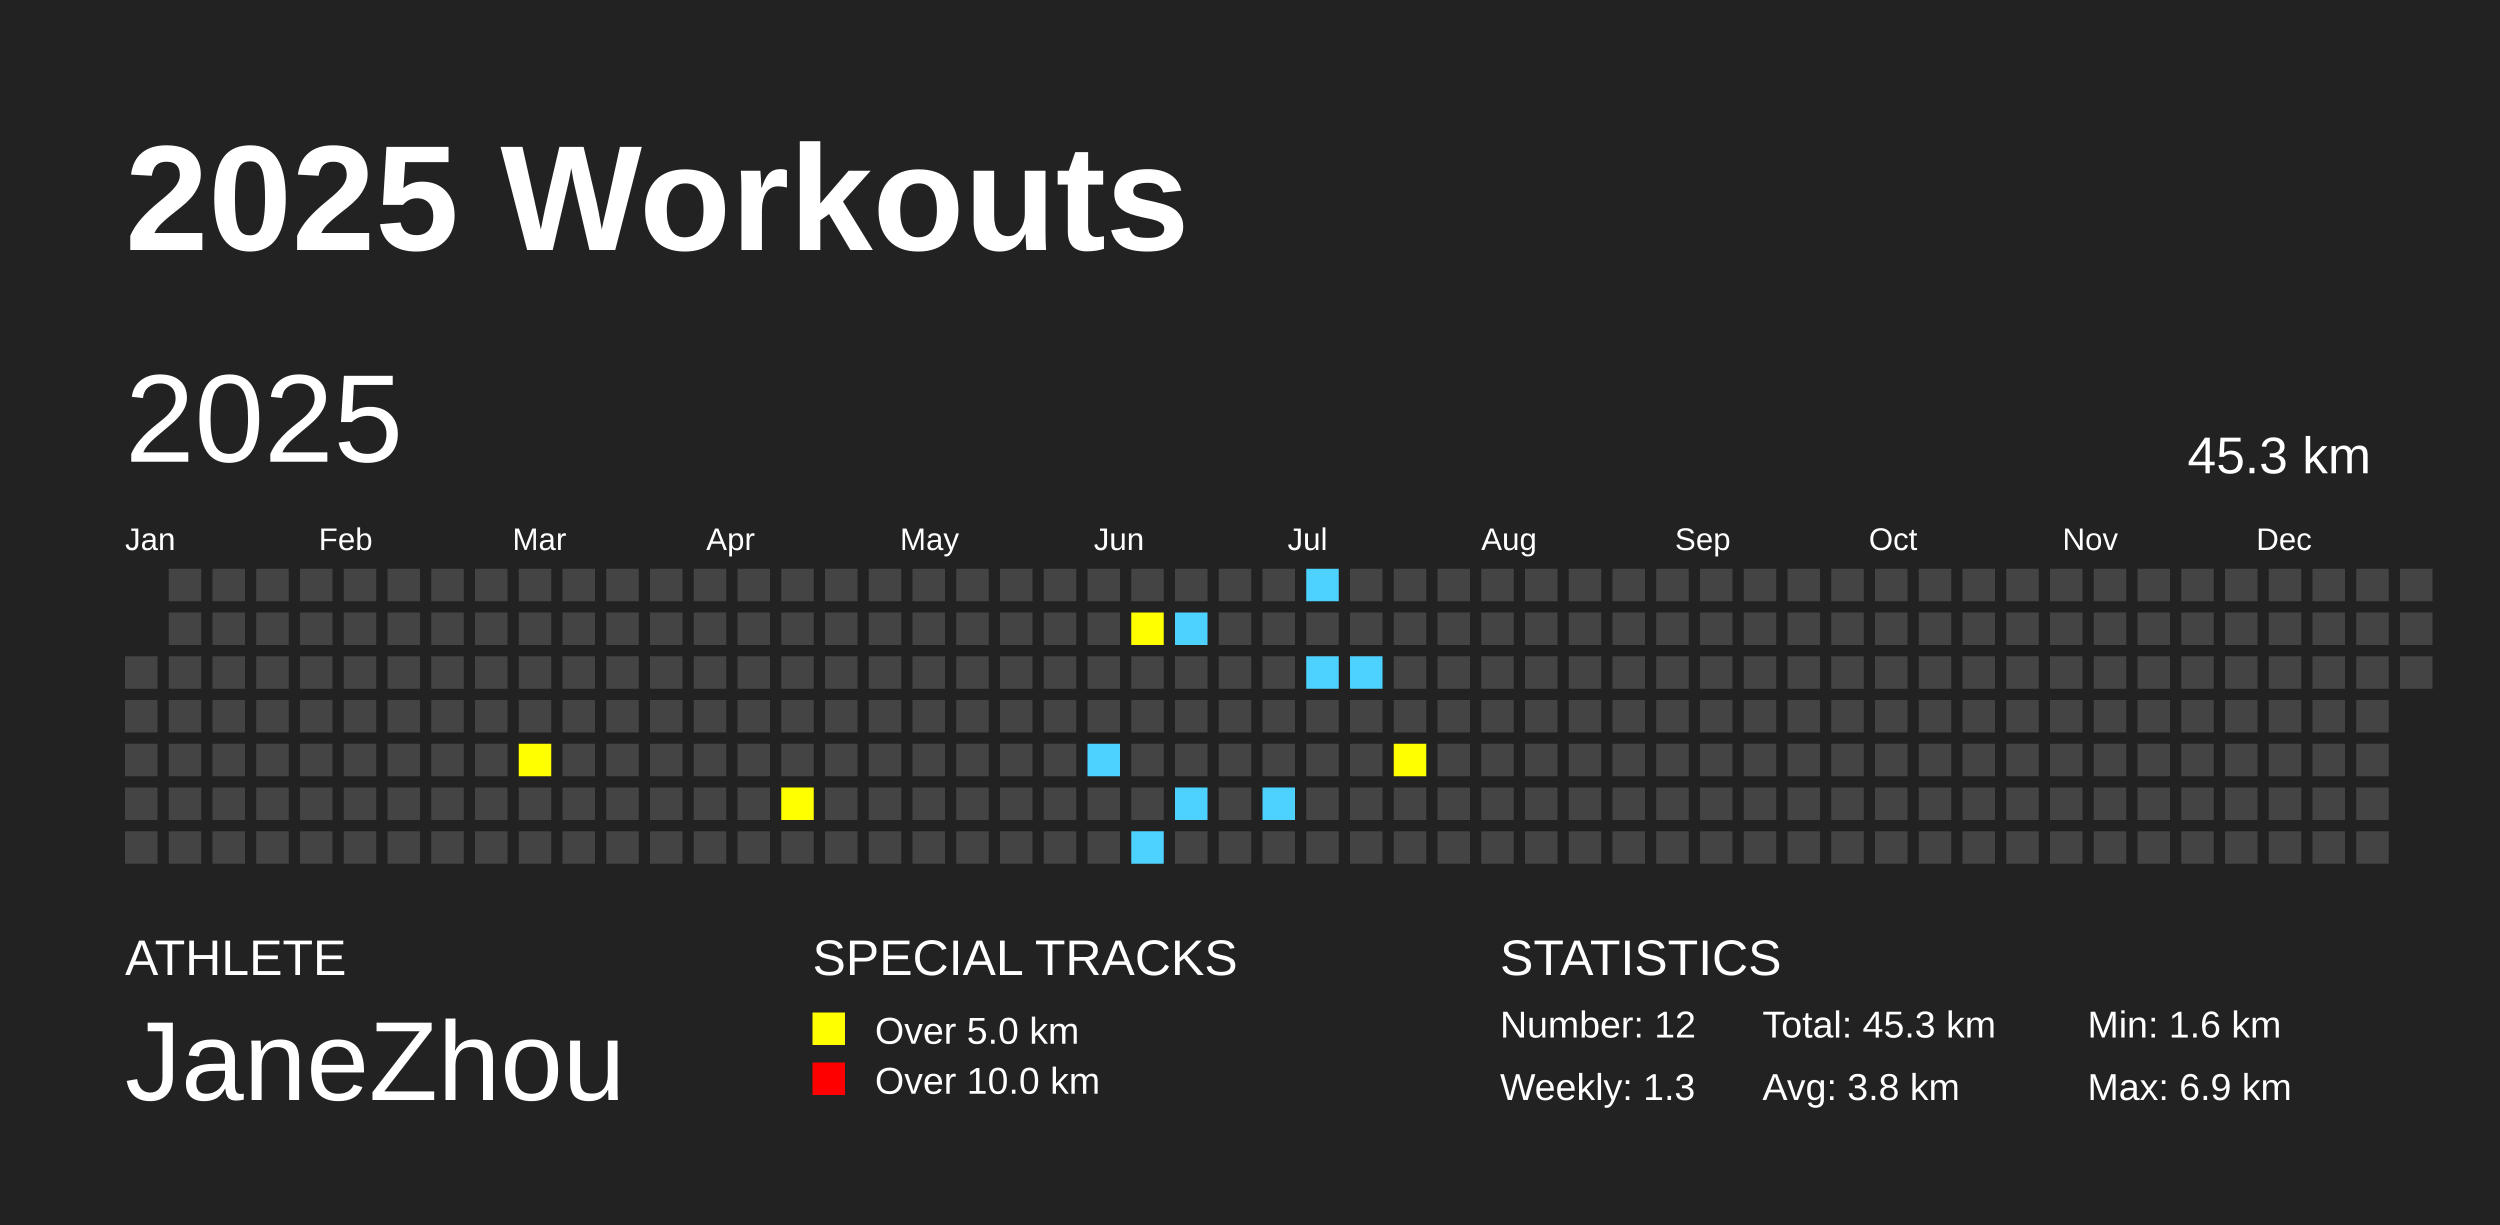
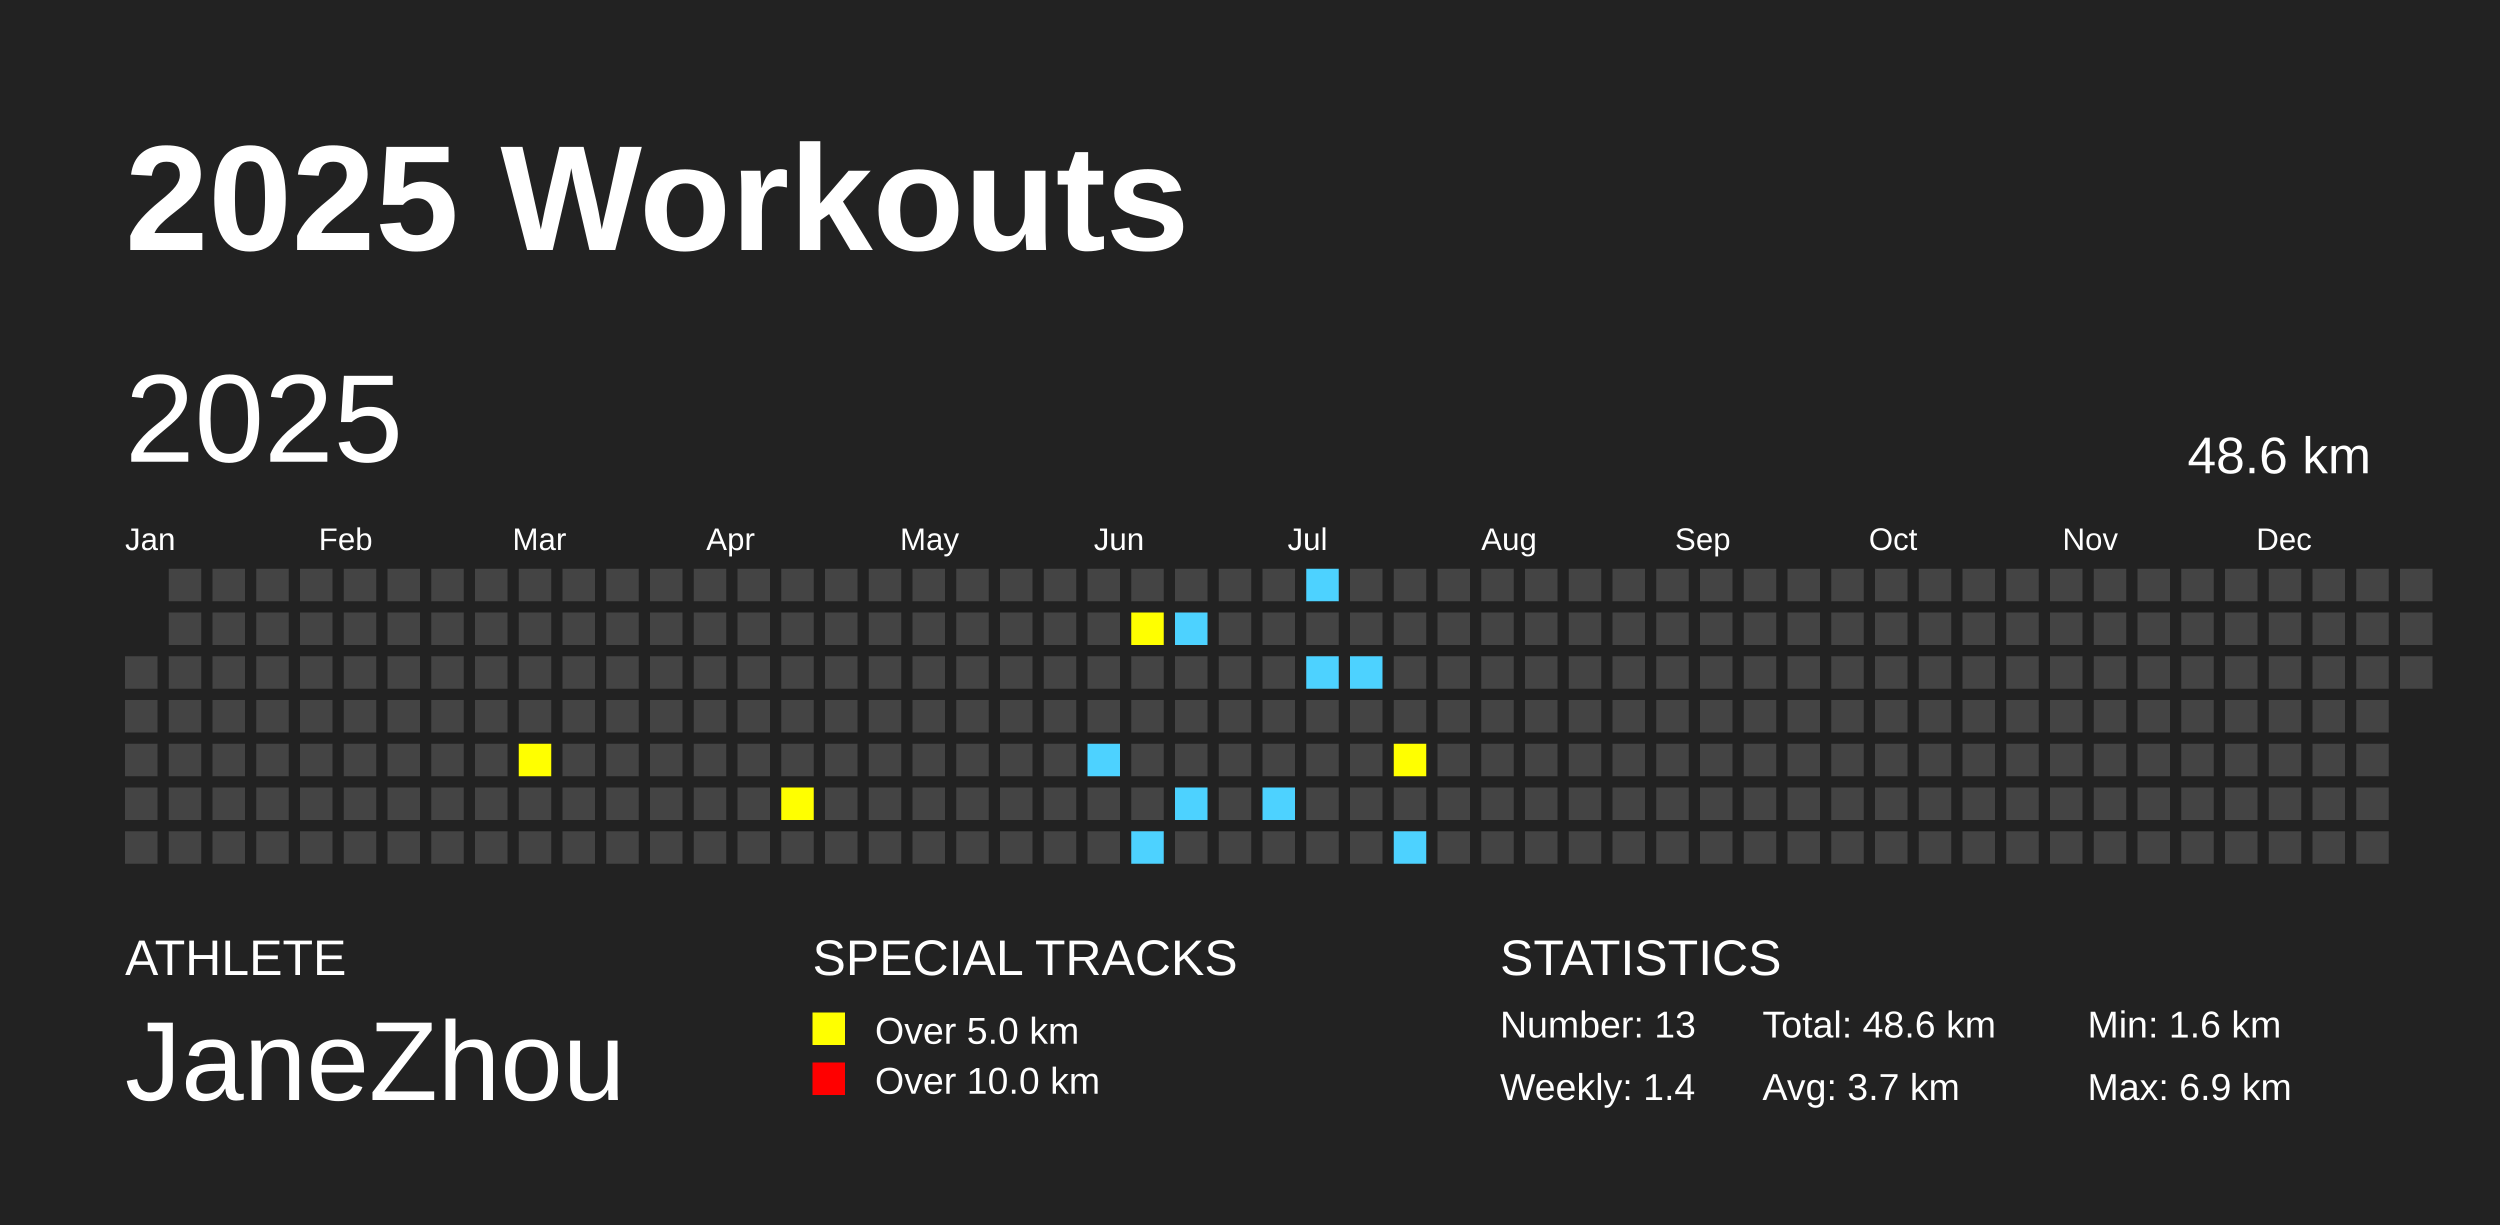
<svg xmlns="http://www.w3.org/2000/svg" baseProfile="full" height="98mm" version="1.1" viewBox="0,0,200,98" width="200mm">
  <defs />
  <rect fill="#222222" height="98" width="200" x="0" y="0" />
  <text fill="#FFFFFF" style="font-size:12px; font-family:Arial; font-weight:bold;" x="10" y="20">2025 Workouts</text>
  <text fill="#FFFFFF" style="font-size:4px; font-family:Arial" x="10" y="78">ATHLETE</text>
  <text fill="#FFFFFF" style="font-size:9px; font-family:Arial" x="10" y="88">JaneZhou</text>
  <text fill="#FFFFFF" style="font-size:4px; font-family:Arial" x="65" y="78">SPECIAL TRACKS</text>
  <rect fill="yellow" height="2.6" width="2.6" x="65" y="81" />
  <text fill="#FFFFFF" style="font-size:3px; font-family:Arial" x="70" y="83.5">Over 5.0 km</text>
  <rect fill="red" height="2.6" width="2.6" x="65" y="85" />
  <text fill="#FFFFFF" style="font-size:3px; font-family:Arial" x="70" y="87.5">Over 10.0 km</text>
  <text fill="#FFFFFF" style="font-size:4px; font-family:Arial" x="120" y="78">STATISTICS</text>
-   <text fill="#FFFFFF" style="font-size:3px; font-family:Arial" x="120" y="83">Number: 12</text>
-   <text fill="#FFFFFF" style="font-size:3px; font-family:Arial" x="120" y="88">Weekly: 1.3</text>
-   <text fill="#FFFFFF" style="font-size:3px; font-family:Arial" x="141" y="83">Total: 45.3 km</text>
-   <text fill="#FFFFFF" style="font-size:3px; font-family:Arial" x="141" y="88">Avg: 3.8 km</text>
+   <text fill="#FFFFFF" style="font-size:3px; font-family:Arial" x="120" y="83">Number: 13</text>
+   <text fill="#FFFFFF" style="font-size:3px; font-family:Arial" x="120" y="88">Weekly: 1.4</text>
+   <text fill="#FFFFFF" style="font-size:3px; font-family:Arial" x="141" y="83">Total: 48.6 km</text>
+   <text fill="#FFFFFF" style="font-size:3px; font-family:Arial" x="141" y="88">Avg: 3.7 km</text>
  <text fill="#FFFFFF" style="font-size:3px; font-family:Arial" x="167" y="83">Min: 1.6 km</text>
  <text fill="#FFFFFF" style="font-size:3px; font-family:Arial" x="167" y="88">Max: 6.9 km</text>
  <text dominant-baseline="hanging" fill="#FFFFFF" style="font-size:10.0px; font-family:Arial;" x="10" y="30">2025</text>
-   <text dominant-baseline="hanging" fill="#FFFFFF" style="font-size:4.125px; font-family:Arial;" x="175" y="35">45.3 km</text>
+   <text dominant-baseline="hanging" fill="#FFFFFF" style="font-size:4.125px; font-family:Arial;" x="175" y="35">48.6 km</text>
  <text fill="#FFFFFF" style="font-size:2.5px; font-family:Arial" x="10.0" y="44">Jan</text>
  <text fill="#FFFFFF" style="font-size:2.5px; font-family:Arial" x="25.5" y="44">Feb</text>
  <text fill="#FFFFFF" style="font-size:2.5px; font-family:Arial" x="41.0" y="44">Mar</text>
  <text fill="#FFFFFF" style="font-size:2.5px; font-family:Arial" x="56.5" y="44">Apr</text>
  <text fill="#FFFFFF" style="font-size:2.5px; font-family:Arial" x="72.0" y="44">May</text>
  <text fill="#FFFFFF" style="font-size:2.5px; font-family:Arial" x="87.5" y="44">Jun</text>
  <text fill="#FFFFFF" style="font-size:2.5px; font-family:Arial" x="103.0" y="44">Jul</text>
  <text fill="#FFFFFF" style="font-size:2.5px; font-family:Arial" x="118.5" y="44">Aug</text>
  <text fill="#FFFFFF" style="font-size:2.5px; font-family:Arial" x="134.0" y="44">Sep</text>
  <text fill="#FFFFFF" style="font-size:2.5px; font-family:Arial" x="149.5" y="44">Oct</text>
  <text fill="#FFFFFF" style="font-size:2.5px; font-family:Arial" x="165.0" y="44">Nov</text>
  <text fill="#FFFFFF" style="font-size:2.5px; font-family:Arial" x="180.5" y="44">Dec</text>
  <rect fill="#444444" height="2.6" width="2.6" x="10.0" y="52.5" />
  <rect fill="#444444" height="2.6" width="2.6" x="10.0" y="56.0" />
  <rect fill="#444444" height="2.6" width="2.6" x="10.0" y="59.5" />
  <rect fill="#444444" height="2.6" width="2.6" x="10.0" y="63.0" />
  <rect fill="#444444" height="2.6" width="2.6" x="10.0" y="66.5" />
  <rect fill="#444444" height="2.6" width="2.6" x="13.5" y="45.5" />
  <rect fill="#444444" height="2.6" width="2.6" x="13.5" y="49.0" />
  <rect fill="#444444" height="2.6" width="2.6" x="13.5" y="52.5" />
  <rect fill="#444444" height="2.6" width="2.6" x="13.5" y="56.0" />
  <rect fill="#444444" height="2.6" width="2.6" x="13.5" y="59.5" />
  <rect fill="#444444" height="2.6" width="2.6" x="13.5" y="63.0" />
  <rect fill="#444444" height="2.6" width="2.6" x="13.5" y="66.5" />
  <rect fill="#444444" height="2.6" width="2.6" x="17.0" y="45.5" />
  <rect fill="#444444" height="2.6" width="2.6" x="17.0" y="49.0" />
  <rect fill="#444444" height="2.6" width="2.6" x="17.0" y="52.5" />
  <rect fill="#444444" height="2.6" width="2.6" x="17.0" y="56.0" />
  <rect fill="#444444" height="2.6" width="2.6" x="17.0" y="59.5" />
  <rect fill="#444444" height="2.6" width="2.6" x="17.0" y="63.0" />
  <rect fill="#444444" height="2.6" width="2.6" x="17.0" y="66.5" />
  <rect fill="#444444" height="2.6" width="2.6" x="20.5" y="45.5" />
  <rect fill="#444444" height="2.6" width="2.6" x="20.5" y="49.0" />
  <rect fill="#444444" height="2.6" width="2.6" x="20.5" y="52.5" />
  <rect fill="#444444" height="2.6" width="2.6" x="20.5" y="56.0" />
  <rect fill="#444444" height="2.6" width="2.6" x="20.5" y="59.5" />
  <rect fill="#444444" height="2.6" width="2.6" x="20.5" y="63.0" />
  <rect fill="#444444" height="2.6" width="2.6" x="20.5" y="66.5" />
  <rect fill="#444444" height="2.6" width="2.6" x="24.0" y="45.5" />
  <rect fill="#444444" height="2.6" width="2.6" x="24.0" y="49.0" />
  <rect fill="#444444" height="2.6" width="2.6" x="24.0" y="52.5" />
  <rect fill="#444444" height="2.6" width="2.6" x="24.0" y="56.0" />
  <rect fill="#444444" height="2.6" width="2.6" x="24.0" y="59.5" />
  <rect fill="#444444" height="2.6" width="2.6" x="24.0" y="63.0" />
  <rect fill="#444444" height="2.6" width="2.6" x="24.0" y="66.5" />
  <rect fill="#444444" height="2.6" width="2.6" x="27.5" y="45.5" />
  <rect fill="#444444" height="2.6" width="2.6" x="27.5" y="49.0" />
  <rect fill="#444444" height="2.6" width="2.6" x="27.5" y="52.5" />
  <rect fill="#444444" height="2.6" width="2.6" x="27.5" y="56.0" />
  <rect fill="#444444" height="2.6" width="2.6" x="27.5" y="59.5" />
  <rect fill="#444444" height="2.6" width="2.6" x="27.5" y="63.0" />
  <rect fill="#444444" height="2.6" width="2.6" x="27.5" y="66.5" />
  <rect fill="#444444" height="2.6" width="2.6" x="31.0" y="45.5" />
  <rect fill="#444444" height="2.6" width="2.6" x="31.0" y="49.0" />
  <rect fill="#444444" height="2.6" width="2.6" x="31.0" y="52.5" />
  <rect fill="#444444" height="2.6" width="2.6" x="31.0" y="56.0" />
  <rect fill="#444444" height="2.6" width="2.6" x="31.0" y="59.5" />
  <rect fill="#444444" height="2.6" width="2.6" x="31.0" y="63.0" />
  <rect fill="#444444" height="2.6" width="2.6" x="31.0" y="66.5" />
  <rect fill="#444444" height="2.6" width="2.6" x="34.5" y="45.5" />
  <rect fill="#444444" height="2.6" width="2.6" x="34.5" y="49.0" />
  <rect fill="#444444" height="2.6" width="2.6" x="34.5" y="52.5" />
  <rect fill="#444444" height="2.6" width="2.6" x="34.5" y="56.0" />
  <rect fill="#444444" height="2.6" width="2.6" x="34.5" y="59.5" />
  <rect fill="#444444" height="2.6" width="2.6" x="34.5" y="63.0" />
  <rect fill="#444444" height="2.6" width="2.6" x="34.5" y="66.5" />
  <rect fill="#444444" height="2.6" width="2.6" x="38.0" y="45.5" />
  <rect fill="#444444" height="2.6" width="2.6" x="38.0" y="49.0" />
  <rect fill="#444444" height="2.6" width="2.6" x="38.0" y="52.5" />
  <rect fill="#444444" height="2.6" width="2.6" x="38.0" y="56.0" />
  <rect fill="#444444" height="2.6" width="2.6" x="38.0" y="59.5" />
  <rect fill="#444444" height="2.6" width="2.6" x="38.0" y="63.0" />
  <rect fill="#444444" height="2.6" width="2.6" x="38.0" y="66.5" />
  <rect fill="#444444" height="2.6" width="2.6" x="41.5" y="45.5" />
  <rect fill="#444444" height="2.6" width="2.6" x="41.5" y="49.0" />
  <rect fill="#444444" height="2.6" width="2.6" x="41.5" y="52.5" />
  <rect fill="#444444" height="2.6" width="2.6" x="41.5" y="56.0" />
  <rect fill="yellow" height="2.6" width="2.6" x="41.5" y="59.5" />
  <rect fill="#444444" height="2.6" width="2.6" x="41.5" y="63.0" />
  <rect fill="#444444" height="2.6" width="2.6" x="41.5" y="66.5" />
  <rect fill="#444444" height="2.6" width="2.6" x="45.0" y="45.5" />
  <rect fill="#444444" height="2.6" width="2.6" x="45.0" y="49.0" />
  <rect fill="#444444" height="2.6" width="2.6" x="45.0" y="52.5" />
  <rect fill="#444444" height="2.6" width="2.6" x="45.0" y="56.0" />
  <rect fill="#444444" height="2.6" width="2.6" x="45.0" y="59.5" />
  <rect fill="#444444" height="2.6" width="2.6" x="45.0" y="63.0" />
  <rect fill="#444444" height="2.6" width="2.6" x="45.0" y="66.5" />
  <rect fill="#444444" height="2.6" width="2.6" x="48.5" y="45.5" />
  <rect fill="#444444" height="2.6" width="2.6" x="48.5" y="49.0" />
  <rect fill="#444444" height="2.6" width="2.6" x="48.5" y="52.5" />
  <rect fill="#444444" height="2.6" width="2.6" x="48.5" y="56.0" />
  <rect fill="#444444" height="2.6" width="2.6" x="48.5" y="59.5" />
  <rect fill="#444444" height="2.6" width="2.6" x="48.5" y="63.0" />
  <rect fill="#444444" height="2.6" width="2.6" x="48.5" y="66.5" />
  <rect fill="#444444" height="2.6" width="2.6" x="52.0" y="45.5" />
  <rect fill="#444444" height="2.6" width="2.6" x="52.0" y="49.0" />
  <rect fill="#444444" height="2.6" width="2.6" x="52.0" y="52.5" />
  <rect fill="#444444" height="2.6" width="2.6" x="52.0" y="56.0" />
  <rect fill="#444444" height="2.6" width="2.6" x="52.0" y="59.5" />
  <rect fill="#444444" height="2.6" width="2.6" x="52.0" y="63.0" />
  <rect fill="#444444" height="2.6" width="2.6" x="52.0" y="66.5" />
  <rect fill="#444444" height="2.6" width="2.6" x="55.5" y="45.5" />
  <rect fill="#444444" height="2.6" width="2.6" x="55.5" y="49.0" />
  <rect fill="#444444" height="2.6" width="2.6" x="55.5" y="52.5" />
  <rect fill="#444444" height="2.6" width="2.6" x="55.5" y="56.0" />
  <rect fill="#444444" height="2.6" width="2.6" x="55.5" y="59.5" />
  <rect fill="#444444" height="2.6" width="2.6" x="55.5" y="63.0" />
  <rect fill="#444444" height="2.6" width="2.6" x="55.5" y="66.5" />
  <rect fill="#444444" height="2.6" width="2.6" x="59.0" y="45.5" />
  <rect fill="#444444" height="2.6" width="2.6" x="59.0" y="49.0" />
  <rect fill="#444444" height="2.6" width="2.6" x="59.0" y="52.5" />
  <rect fill="#444444" height="2.6" width="2.6" x="59.0" y="56.0" />
  <rect fill="#444444" height="2.6" width="2.6" x="59.0" y="59.5" />
  <rect fill="#444444" height="2.6" width="2.6" x="59.0" y="63.0" />
  <rect fill="#444444" height="2.6" width="2.6" x="59.0" y="66.5" />
  <rect fill="#444444" height="2.6" width="2.6" x="62.5" y="45.5" />
  <rect fill="#444444" height="2.6" width="2.6" x="62.5" y="49.0" />
  <rect fill="#444444" height="2.6" width="2.6" x="62.5" y="52.5" />
  <rect fill="#444444" height="2.6" width="2.6" x="62.5" y="56.0" />
  <rect fill="#444444" height="2.6" width="2.6" x="62.5" y="59.5" />
  <rect fill="yellow" height="2.6" width="2.6" x="62.5" y="63.0" />
  <rect fill="#444444" height="2.6" width="2.6" x="62.5" y="66.5" />
  <rect fill="#444444" height="2.6" width="2.6" x="66.0" y="45.5" />
  <rect fill="#444444" height="2.6" width="2.6" x="66.0" y="49.0" />
  <rect fill="#444444" height="2.6" width="2.6" x="66.0" y="52.5" />
  <rect fill="#444444" height="2.6" width="2.6" x="66.0" y="56.0" />
  <rect fill="#444444" height="2.6" width="2.6" x="66.0" y="59.5" />
  <rect fill="#444444" height="2.6" width="2.6" x="66.0" y="63.0" />
  <rect fill="#444444" height="2.6" width="2.6" x="66.0" y="66.5" />
  <rect fill="#444444" height="2.6" width="2.6" x="69.5" y="45.5" />
  <rect fill="#444444" height="2.6" width="2.6" x="69.5" y="49.0" />
  <rect fill="#444444" height="2.6" width="2.6" x="69.5" y="52.5" />
  <rect fill="#444444" height="2.6" width="2.6" x="69.5" y="56.0" />
  <rect fill="#444444" height="2.6" width="2.6" x="69.5" y="59.5" />
  <rect fill="#444444" height="2.6" width="2.6" x="69.5" y="63.0" />
  <rect fill="#444444" height="2.6" width="2.6" x="69.5" y="66.5" />
  <rect fill="#444444" height="2.6" width="2.6" x="73.0" y="45.5" />
  <rect fill="#444444" height="2.6" width="2.6" x="73.0" y="49.0" />
  <rect fill="#444444" height="2.6" width="2.6" x="73.0" y="52.5" />
  <rect fill="#444444" height="2.6" width="2.6" x="73.0" y="56.0" />
  <rect fill="#444444" height="2.6" width="2.6" x="73.0" y="59.5" />
  <rect fill="#444444" height="2.6" width="2.6" x="73.0" y="63.0" />
  <rect fill="#444444" height="2.6" width="2.6" x="73.0" y="66.5" />
  <rect fill="#444444" height="2.6" width="2.6" x="76.5" y="45.5" />
  <rect fill="#444444" height="2.6" width="2.6" x="76.5" y="49.0" />
  <rect fill="#444444" height="2.6" width="2.6" x="76.5" y="52.5" />
  <rect fill="#444444" height="2.6" width="2.6" x="76.5" y="56.0" />
  <rect fill="#444444" height="2.6" width="2.6" x="76.5" y="59.5" />
  <rect fill="#444444" height="2.6" width="2.6" x="76.5" y="63.0" />
  <rect fill="#444444" height="2.6" width="2.6" x="76.5" y="66.5" />
  <rect fill="#444444" height="2.6" width="2.6" x="80.0" y="45.5" />
  <rect fill="#444444" height="2.6" width="2.6" x="80.0" y="49.0" />
  <rect fill="#444444" height="2.6" width="2.6" x="80.0" y="52.5" />
  <rect fill="#444444" height="2.6" width="2.6" x="80.0" y="56.0" />
  <rect fill="#444444" height="2.6" width="2.6" x="80.0" y="59.5" />
  <rect fill="#444444" height="2.6" width="2.6" x="80.0" y="63.0" />
  <rect fill="#444444" height="2.6" width="2.6" x="80.0" y="66.5" />
  <rect fill="#444444" height="2.6" width="2.6" x="83.5" y="45.5" />
  <rect fill="#444444" height="2.6" width="2.6" x="83.5" y="49.0" />
  <rect fill="#444444" height="2.6" width="2.6" x="83.5" y="52.5" />
  <rect fill="#444444" height="2.6" width="2.6" x="83.5" y="56.0" />
  <rect fill="#444444" height="2.6" width="2.6" x="83.5" y="59.5" />
  <rect fill="#444444" height="2.6" width="2.6" x="83.5" y="63.0" />
  <rect fill="#444444" height="2.6" width="2.6" x="83.5" y="66.5" />
  <rect fill="#444444" height="2.6" width="2.6" x="87.0" y="45.5" />
  <rect fill="#444444" height="2.6" width="2.6" x="87.0" y="49.0" />
  <rect fill="#444444" height="2.6" width="2.6" x="87.0" y="52.5" />
  <rect fill="#444444" height="2.6" width="2.6" x="87.0" y="56.0" />
  <rect fill="#4DD2FF" height="2.6" width="2.6" x="87.0" y="59.5" />
  <rect fill="#444444" height="2.6" width="2.6" x="87.0" y="63.0" />
  <rect fill="#444444" height="2.6" width="2.6" x="87.0" y="66.5" />
  <rect fill="#444444" height="2.6" width="2.6" x="90.5" y="45.5" />
  <rect fill="yellow" height="2.6" width="2.6" x="90.5" y="49.0" />
  <rect fill="#444444" height="2.6" width="2.6" x="90.5" y="52.5" />
  <rect fill="#444444" height="2.6" width="2.6" x="90.5" y="56.0" />
  <rect fill="#444444" height="2.6" width="2.6" x="90.5" y="59.5" />
  <rect fill="#444444" height="2.6" width="2.6" x="90.5" y="63.0" />
  <rect fill="#4DD2FF" height="2.6" width="2.6" x="90.5" y="66.5" />
  <rect fill="#444444" height="2.6" width="2.6" x="94.0" y="45.5" />
  <rect fill="#4DD2FF" height="2.6" width="2.6" x="94.0" y="49.0" />
  <rect fill="#444444" height="2.6" width="2.6" x="94.0" y="52.5" />
  <rect fill="#444444" height="2.6" width="2.6" x="94.0" y="56.0" />
  <rect fill="#444444" height="2.6" width="2.6" x="94.0" y="59.5" />
  <rect fill="#4DD2FF" height="2.6" width="2.6" x="94.0" y="63.0" />
  <rect fill="#444444" height="2.6" width="2.6" x="94.0" y="66.5" />
  <rect fill="#444444" height="2.6" width="2.6" x="97.5" y="45.5" />
  <rect fill="#444444" height="2.6" width="2.6" x="97.5" y="49.0" />
  <rect fill="#444444" height="2.6" width="2.6" x="97.5" y="52.5" />
  <rect fill="#444444" height="2.6" width="2.6" x="97.5" y="56.0" />
  <rect fill="#444444" height="2.6" width="2.6" x="97.5" y="59.5" />
  <rect fill="#444444" height="2.6" width="2.6" x="97.5" y="63.0" />
  <rect fill="#444444" height="2.6" width="2.6" x="97.5" y="66.5" />
  <rect fill="#444444" height="2.6" width="2.6" x="101.0" y="45.5" />
  <rect fill="#444444" height="2.6" width="2.6" x="101.0" y="49.0" />
  <rect fill="#444444" height="2.6" width="2.6" x="101.0" y="52.5" />
  <rect fill="#444444" height="2.6" width="2.6" x="101.0" y="56.0" />
  <rect fill="#444444" height="2.6" width="2.6" x="101.0" y="59.5" />
  <rect fill="#4DD2FF" height="2.6" width="2.6" x="101.0" y="63.0" />
  <rect fill="#444444" height="2.6" width="2.6" x="101.0" y="66.5" />
  <rect fill="#4DD2FF" height="2.6" width="2.6" x="104.5" y="45.5" />
  <rect fill="#444444" height="2.6" width="2.6" x="104.5" y="49.0" />
  <rect fill="#4DD2FF" height="2.6" width="2.6" x="104.5" y="52.5" />
  <rect fill="#444444" height="2.6" width="2.6" x="104.5" y="56.0" />
  <rect fill="#444444" height="2.6" width="2.6" x="104.5" y="59.5" />
  <rect fill="#444444" height="2.6" width="2.6" x="104.5" y="63.0" />
  <rect fill="#444444" height="2.6" width="2.6" x="104.5" y="66.5" />
  <rect fill="#444444" height="2.6" width="2.6" x="108.0" y="45.5" />
  <rect fill="#444444" height="2.6" width="2.6" x="108.0" y="49.0" />
  <rect fill="#4DD2FF" height="2.6" width="2.6" x="108.0" y="52.5" />
  <rect fill="#444444" height="2.6" width="2.6" x="108.0" y="56.0" />
  <rect fill="#444444" height="2.6" width="2.6" x="108.0" y="59.5" />
  <rect fill="#444444" height="2.6" width="2.6" x="108.0" y="63.0" />
  <rect fill="#444444" height="2.6" width="2.6" x="108.0" y="66.5" />
  <rect fill="#444444" height="2.6" width="2.6" x="111.5" y="45.5" />
  <rect fill="#444444" height="2.6" width="2.6" x="111.5" y="49.0" />
  <rect fill="#444444" height="2.6" width="2.6" x="111.5" y="52.5" />
  <rect fill="#444444" height="2.6" width="2.6" x="111.5" y="56.0" />
  <rect fill="yellow" height="2.6" width="2.6" x="111.5" y="59.5" />
  <rect fill="#444444" height="2.6" width="2.6" x="111.5" y="63.0" />
-   <rect fill="#444444" height="2.6" width="2.6" x="111.5" y="66.5" />
+   <rect fill="#4DD2FF" height="2.6" width="2.6" x="111.5" y="66.5" />
  <rect fill="#444444" height="2.6" width="2.6" x="115.0" y="45.5" />
  <rect fill="#444444" height="2.6" width="2.6" x="115.0" y="49.0" />
  <rect fill="#444444" height="2.6" width="2.6" x="115.0" y="52.5" />
  <rect fill="#444444" height="2.6" width="2.6" x="115.0" y="56.0" />
  <rect fill="#444444" height="2.6" width="2.6" x="115.0" y="59.5" />
  <rect fill="#444444" height="2.6" width="2.6" x="115.0" y="63.0" />
  <rect fill="#444444" height="2.6" width="2.6" x="115.0" y="66.5" />
  <rect fill="#444444" height="2.6" width="2.6" x="118.5" y="45.5" />
  <rect fill="#444444" height="2.6" width="2.6" x="118.5" y="49.0" />
  <rect fill="#444444" height="2.6" width="2.6" x="118.5" y="52.5" />
  <rect fill="#444444" height="2.6" width="2.6" x="118.5" y="56.0" />
  <rect fill="#444444" height="2.6" width="2.6" x="118.5" y="59.5" />
  <rect fill="#444444" height="2.6" width="2.6" x="118.5" y="63.0" />
  <rect fill="#444444" height="2.6" width="2.6" x="118.5" y="66.5" />
  <rect fill="#444444" height="2.6" width="2.6" x="122.0" y="45.5" />
  <rect fill="#444444" height="2.6" width="2.6" x="122.0" y="49.0" />
  <rect fill="#444444" height="2.6" width="2.6" x="122.0" y="52.5" />
  <rect fill="#444444" height="2.6" width="2.6" x="122.0" y="56.0" />
  <rect fill="#444444" height="2.6" width="2.6" x="122.0" y="59.5" />
  <rect fill="#444444" height="2.6" width="2.6" x="122.0" y="63.0" />
  <rect fill="#444444" height="2.6" width="2.6" x="122.0" y="66.5" />
  <rect fill="#444444" height="2.6" width="2.6" x="125.5" y="45.5" />
  <rect fill="#444444" height="2.6" width="2.6" x="125.5" y="49.0" />
  <rect fill="#444444" height="2.6" width="2.6" x="125.5" y="52.5" />
  <rect fill="#444444" height="2.6" width="2.6" x="125.5" y="56.0" />
  <rect fill="#444444" height="2.6" width="2.6" x="125.5" y="59.5" />
  <rect fill="#444444" height="2.6" width="2.6" x="125.5" y="63.0" />
  <rect fill="#444444" height="2.6" width="2.6" x="125.5" y="66.5" />
  <rect fill="#444444" height="2.6" width="2.6" x="129.0" y="45.5" />
  <rect fill="#444444" height="2.6" width="2.6" x="129.0" y="49.0" />
  <rect fill="#444444" height="2.6" width="2.6" x="129.0" y="52.5" />
  <rect fill="#444444" height="2.6" width="2.6" x="129.0" y="56.0" />
  <rect fill="#444444" height="2.6" width="2.6" x="129.0" y="59.5" />
  <rect fill="#444444" height="2.6" width="2.6" x="129.0" y="63.0" />
  <rect fill="#444444" height="2.6" width="2.6" x="129.0" y="66.5" />
  <rect fill="#444444" height="2.6" width="2.6" x="132.5" y="45.5" />
  <rect fill="#444444" height="2.6" width="2.6" x="132.5" y="49.0" />
  <rect fill="#444444" height="2.6" width="2.6" x="132.5" y="52.5" />
  <rect fill="#444444" height="2.6" width="2.6" x="132.5" y="56.0" />
  <rect fill="#444444" height="2.6" width="2.6" x="132.5" y="59.5" />
  <rect fill="#444444" height="2.6" width="2.6" x="132.5" y="63.0" />
  <rect fill="#444444" height="2.6" width="2.6" x="132.5" y="66.5" />
  <rect fill="#444444" height="2.6" width="2.6" x="136.0" y="45.5" />
  <rect fill="#444444" height="2.6" width="2.6" x="136.0" y="49.0" />
  <rect fill="#444444" height="2.6" width="2.6" x="136.0" y="52.5" />
  <rect fill="#444444" height="2.6" width="2.6" x="136.0" y="56.0" />
  <rect fill="#444444" height="2.6" width="2.6" x="136.0" y="59.5" />
  <rect fill="#444444" height="2.6" width="2.6" x="136.0" y="63.0" />
  <rect fill="#444444" height="2.6" width="2.6" x="136.0" y="66.5" />
  <rect fill="#444444" height="2.6" width="2.6" x="139.5" y="45.5" />
  <rect fill="#444444" height="2.6" width="2.6" x="139.5" y="49.0" />
  <rect fill="#444444" height="2.6" width="2.6" x="139.5" y="52.5" />
  <rect fill="#444444" height="2.6" width="2.6" x="139.5" y="56.0" />
  <rect fill="#444444" height="2.6" width="2.6" x="139.5" y="59.5" />
  <rect fill="#444444" height="2.6" width="2.6" x="139.5" y="63.0" />
  <rect fill="#444444" height="2.6" width="2.6" x="139.5" y="66.5" />
  <rect fill="#444444" height="2.6" width="2.6" x="143.0" y="45.5" />
  <rect fill="#444444" height="2.6" width="2.6" x="143.0" y="49.0" />
  <rect fill="#444444" height="2.6" width="2.6" x="143.0" y="52.5" />
  <rect fill="#444444" height="2.6" width="2.6" x="143.0" y="56.0" />
  <rect fill="#444444" height="2.6" width="2.6" x="143.0" y="59.5" />
  <rect fill="#444444" height="2.6" width="2.6" x="143.0" y="63.0" />
  <rect fill="#444444" height="2.6" width="2.6" x="143.0" y="66.5" />
  <rect fill="#444444" height="2.6" width="2.6" x="146.5" y="45.5" />
  <rect fill="#444444" height="2.6" width="2.6" x="146.5" y="49.0" />
  <rect fill="#444444" height="2.6" width="2.6" x="146.5" y="52.5" />
  <rect fill="#444444" height="2.6" width="2.6" x="146.5" y="56.0" />
  <rect fill="#444444" height="2.6" width="2.6" x="146.5" y="59.5" />
  <rect fill="#444444" height="2.6" width="2.6" x="146.5" y="63.0" />
  <rect fill="#444444" height="2.6" width="2.6" x="146.5" y="66.5" />
  <rect fill="#444444" height="2.6" width="2.6" x="150.0" y="45.5" />
  <rect fill="#444444" height="2.6" width="2.6" x="150.0" y="49.0" />
  <rect fill="#444444" height="2.6" width="2.6" x="150.0" y="52.5" />
  <rect fill="#444444" height="2.6" width="2.6" x="150.0" y="56.0" />
  <rect fill="#444444" height="2.6" width="2.6" x="150.0" y="59.5" />
  <rect fill="#444444" height="2.6" width="2.6" x="150.0" y="63.0" />
  <rect fill="#444444" height="2.6" width="2.6" x="150.0" y="66.5" />
  <rect fill="#444444" height="2.6" width="2.6" x="153.5" y="45.5" />
  <rect fill="#444444" height="2.6" width="2.6" x="153.5" y="49.0" />
  <rect fill="#444444" height="2.6" width="2.6" x="153.5" y="52.5" />
  <rect fill="#444444" height="2.6" width="2.6" x="153.5" y="56.0" />
  <rect fill="#444444" height="2.6" width="2.6" x="153.5" y="59.5" />
  <rect fill="#444444" height="2.6" width="2.6" x="153.5" y="63.0" />
  <rect fill="#444444" height="2.6" width="2.6" x="153.5" y="66.5" />
  <rect fill="#444444" height="2.6" width="2.6" x="157.0" y="45.5" />
  <rect fill="#444444" height="2.6" width="2.6" x="157.0" y="49.0" />
  <rect fill="#444444" height="2.6" width="2.6" x="157.0" y="52.5" />
  <rect fill="#444444" height="2.6" width="2.6" x="157.0" y="56.0" />
  <rect fill="#444444" height="2.6" width="2.6" x="157.0" y="59.5" />
  <rect fill="#444444" height="2.6" width="2.6" x="157.0" y="63.0" />
  <rect fill="#444444" height="2.6" width="2.6" x="157.0" y="66.5" />
  <rect fill="#444444" height="2.6" width="2.6" x="160.5" y="45.5" />
  <rect fill="#444444" height="2.6" width="2.6" x="160.5" y="49.0" />
  <rect fill="#444444" height="2.6" width="2.6" x="160.5" y="52.5" />
  <rect fill="#444444" height="2.6" width="2.6" x="160.5" y="56.0" />
  <rect fill="#444444" height="2.6" width="2.6" x="160.5" y="59.5" />
  <rect fill="#444444" height="2.6" width="2.6" x="160.5" y="63.0" />
  <rect fill="#444444" height="2.6" width="2.6" x="160.5" y="66.5" />
  <rect fill="#444444" height="2.6" width="2.6" x="164.0" y="45.5" />
  <rect fill="#444444" height="2.6" width="2.6" x="164.0" y="49.0" />
  <rect fill="#444444" height="2.6" width="2.6" x="164.0" y="52.5" />
  <rect fill="#444444" height="2.6" width="2.6" x="164.0" y="56.0" />
  <rect fill="#444444" height="2.6" width="2.6" x="164.0" y="59.5" />
  <rect fill="#444444" height="2.6" width="2.6" x="164.0" y="63.0" />
  <rect fill="#444444" height="2.6" width="2.6" x="164.0" y="66.5" />
  <rect fill="#444444" height="2.6" width="2.6" x="167.5" y="45.5" />
  <rect fill="#444444" height="2.6" width="2.6" x="167.5" y="49.0" />
  <rect fill="#444444" height="2.6" width="2.6" x="167.5" y="52.5" />
  <rect fill="#444444" height="2.6" width="2.6" x="167.5" y="56.0" />
  <rect fill="#444444" height="2.6" width="2.6" x="167.5" y="59.5" />
  <rect fill="#444444" height="2.6" width="2.6" x="167.5" y="63.0" />
  <rect fill="#444444" height="2.6" width="2.6" x="167.5" y="66.5" />
  <rect fill="#444444" height="2.6" width="2.6" x="171.0" y="45.5" />
  <rect fill="#444444" height="2.6" width="2.6" x="171.0" y="49.0" />
  <rect fill="#444444" height="2.6" width="2.6" x="171.0" y="52.5" />
  <rect fill="#444444" height="2.6" width="2.6" x="171.0" y="56.0" />
  <rect fill="#444444" height="2.6" width="2.6" x="171.0" y="59.5" />
  <rect fill="#444444" height="2.6" width="2.6" x="171.0" y="63.0" />
  <rect fill="#444444" height="2.6" width="2.6" x="171.0" y="66.5" />
  <rect fill="#444444" height="2.6" width="2.6" x="174.5" y="45.5" />
  <rect fill="#444444" height="2.6" width="2.6" x="174.5" y="49.0" />
  <rect fill="#444444" height="2.6" width="2.6" x="174.5" y="52.5" />
  <rect fill="#444444" height="2.6" width="2.6" x="174.5" y="56.0" />
  <rect fill="#444444" height="2.6" width="2.6" x="174.5" y="59.5" />
  <rect fill="#444444" height="2.6" width="2.6" x="174.5" y="63.0" />
  <rect fill="#444444" height="2.6" width="2.6" x="174.5" y="66.5" />
  <rect fill="#444444" height="2.6" width="2.6" x="178.0" y="45.5" />
  <rect fill="#444444" height="2.6" width="2.6" x="178.0" y="49.0" />
  <rect fill="#444444" height="2.6" width="2.6" x="178.0" y="52.5" />
  <rect fill="#444444" height="2.6" width="2.6" x="178.0" y="56.0" />
  <rect fill="#444444" height="2.6" width="2.6" x="178.0" y="59.5" />
  <rect fill="#444444" height="2.6" width="2.6" x="178.0" y="63.0" />
  <rect fill="#444444" height="2.6" width="2.6" x="178.0" y="66.5" />
  <rect fill="#444444" height="2.6" width="2.6" x="181.5" y="45.5" />
  <rect fill="#444444" height="2.6" width="2.6" x="181.5" y="49.0" />
  <rect fill="#444444" height="2.6" width="2.6" x="181.5" y="52.5" />
  <rect fill="#444444" height="2.6" width="2.6" x="181.5" y="56.0" />
  <rect fill="#444444" height="2.6" width="2.6" x="181.5" y="59.5" />
  <rect fill="#444444" height="2.6" width="2.6" x="181.5" y="63.0" />
  <rect fill="#444444" height="2.6" width="2.6" x="181.5" y="66.5" />
  <rect fill="#444444" height="2.6" width="2.6" x="185.0" y="45.5" />
  <rect fill="#444444" height="2.6" width="2.6" x="185.0" y="49.0" />
  <rect fill="#444444" height="2.6" width="2.6" x="185.0" y="52.5" />
  <rect fill="#444444" height="2.6" width="2.6" x="185.0" y="56.0" />
  <rect fill="#444444" height="2.6" width="2.6" x="185.0" y="59.5" />
  <rect fill="#444444" height="2.6" width="2.6" x="185.0" y="63.0" />
  <rect fill="#444444" height="2.6" width="2.6" x="185.0" y="66.5" />
  <rect fill="#444444" height="2.6" width="2.6" x="188.5" y="45.5" />
  <rect fill="#444444" height="2.6" width="2.6" x="188.5" y="49.0" />
  <rect fill="#444444" height="2.6" width="2.6" x="188.5" y="52.5" />
  <rect fill="#444444" height="2.6" width="2.6" x="188.5" y="56.0" />
  <rect fill="#444444" height="2.6" width="2.6" x="188.5" y="59.5" />
  <rect fill="#444444" height="2.6" width="2.6" x="188.5" y="63.0" />
  <rect fill="#444444" height="2.6" width="2.6" x="188.5" y="66.5" />
  <rect fill="#444444" height="2.6" width="2.6" x="192.0" y="45.5" />
  <rect fill="#444444" height="2.6" width="2.6" x="192.0" y="49.0" />
  <rect fill="#444444" height="2.6" width="2.6" x="192.0" y="52.5" />
</svg>
